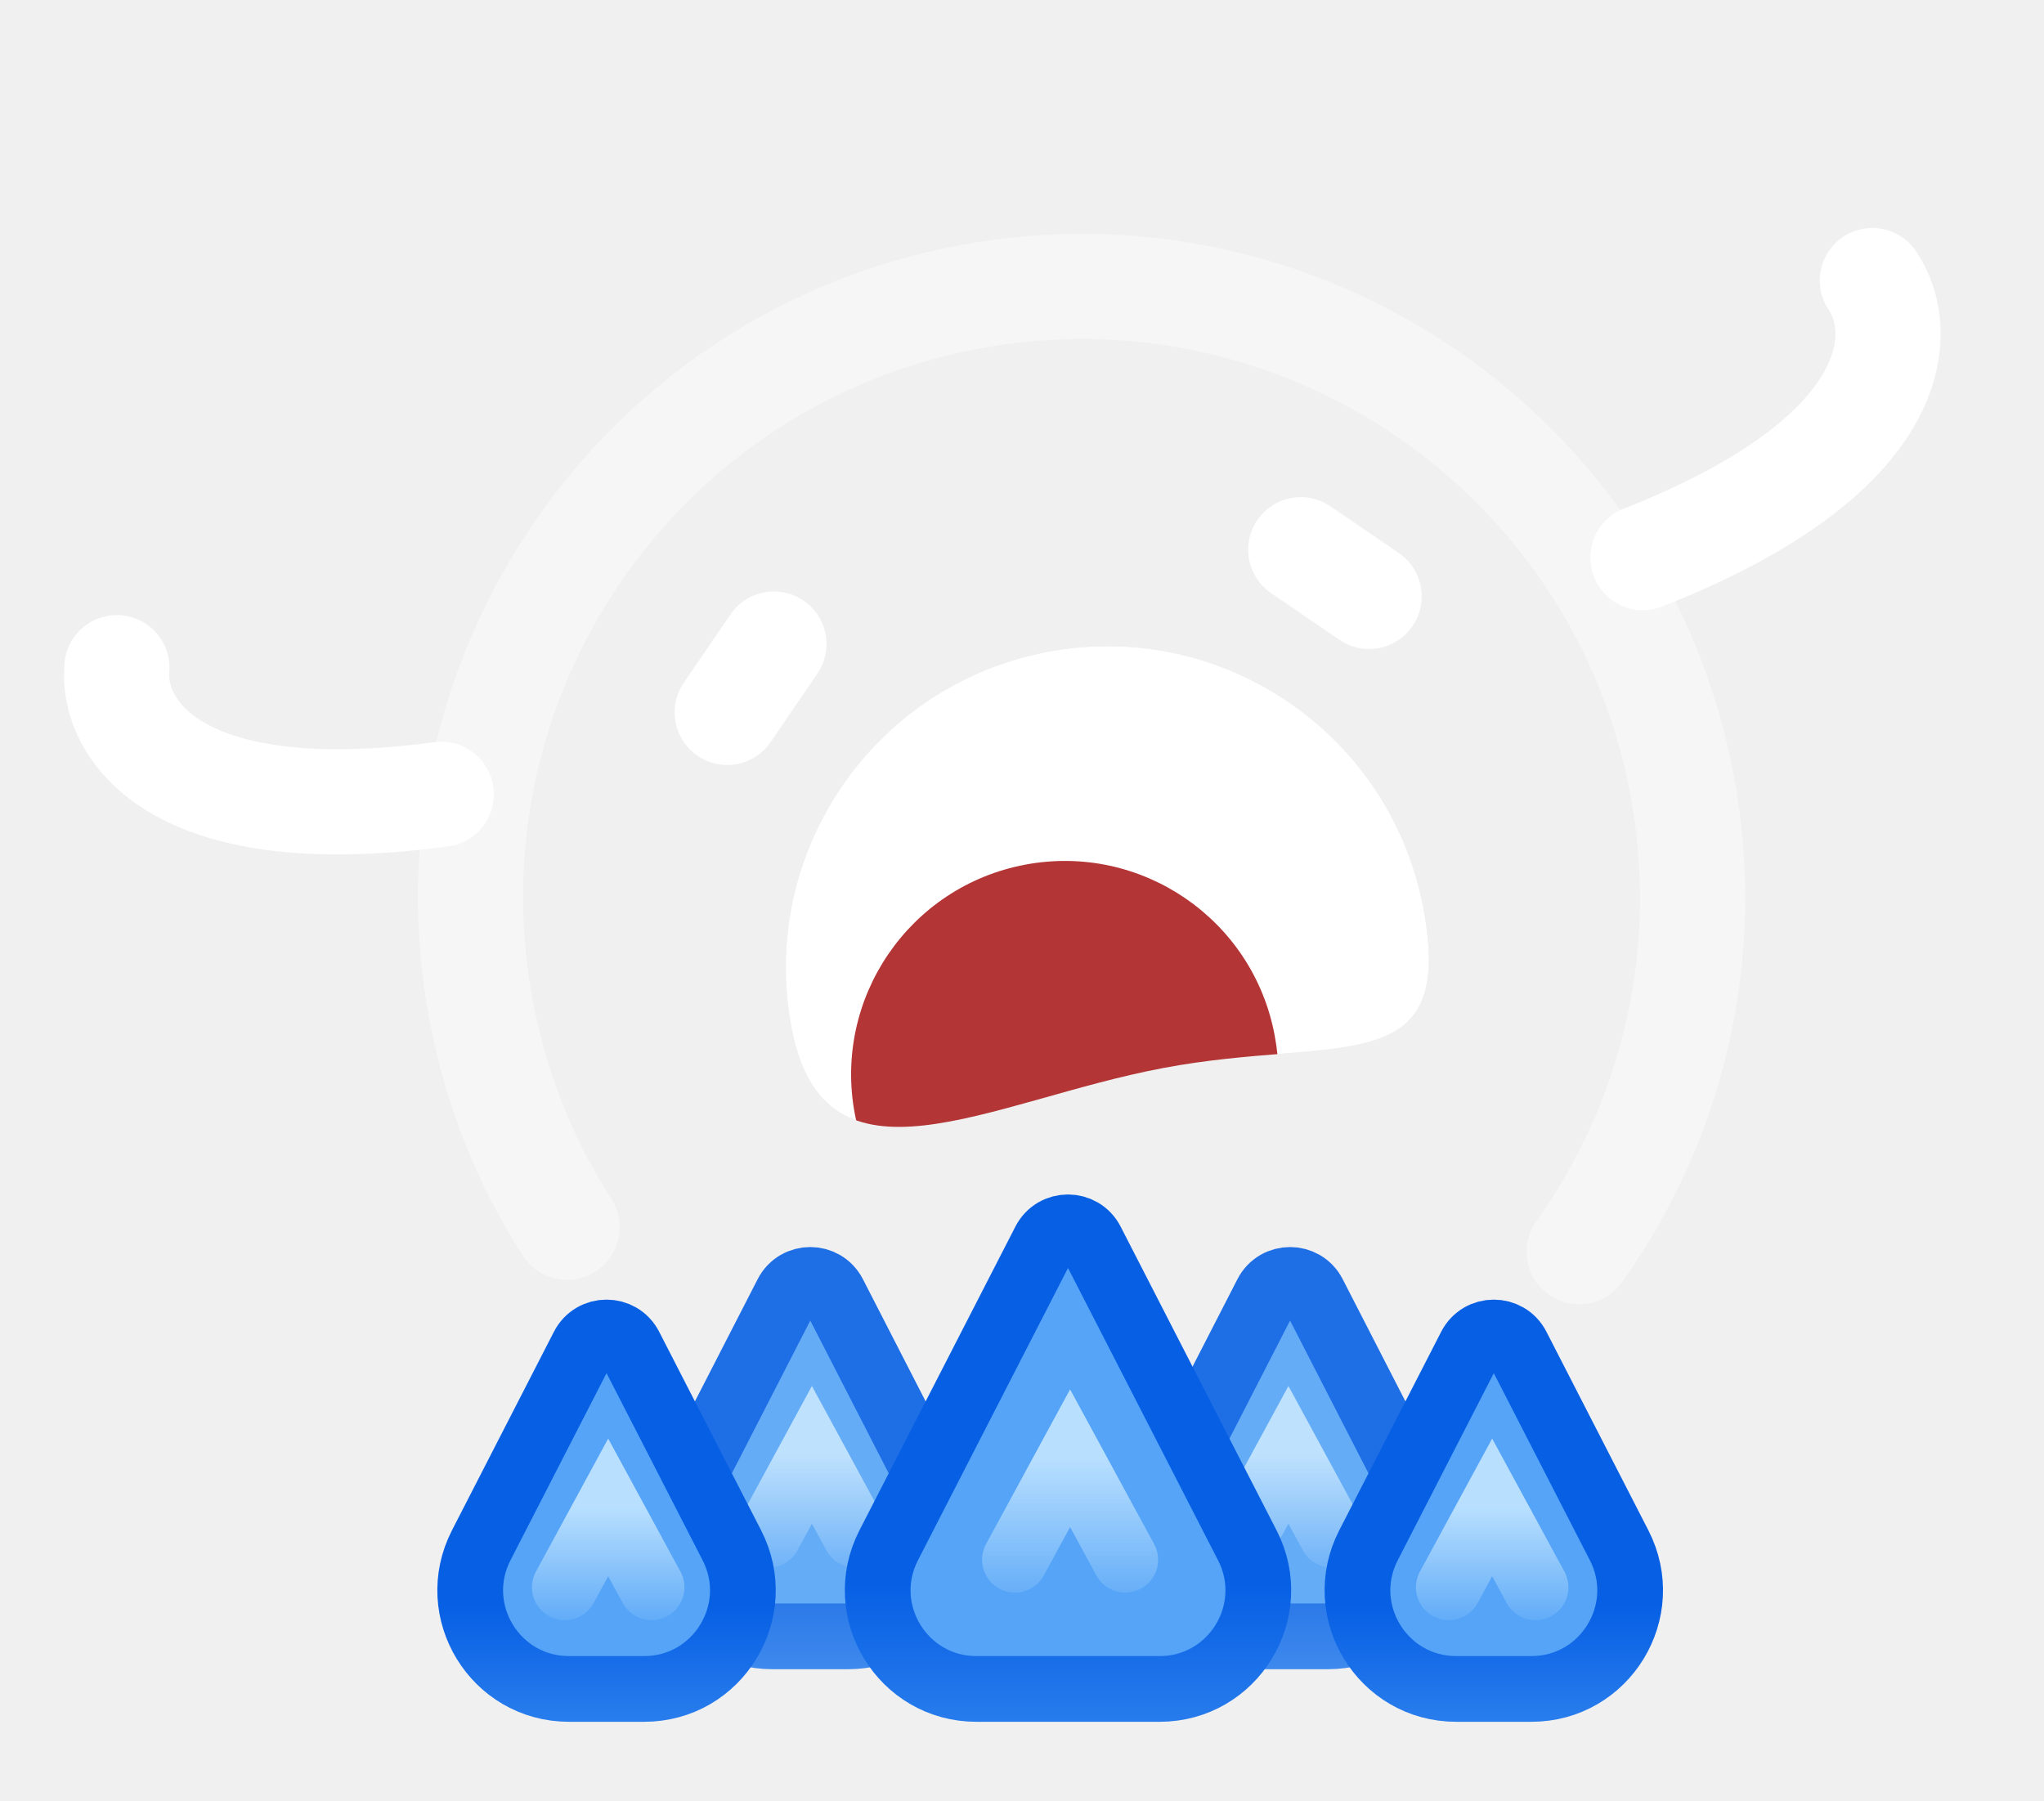
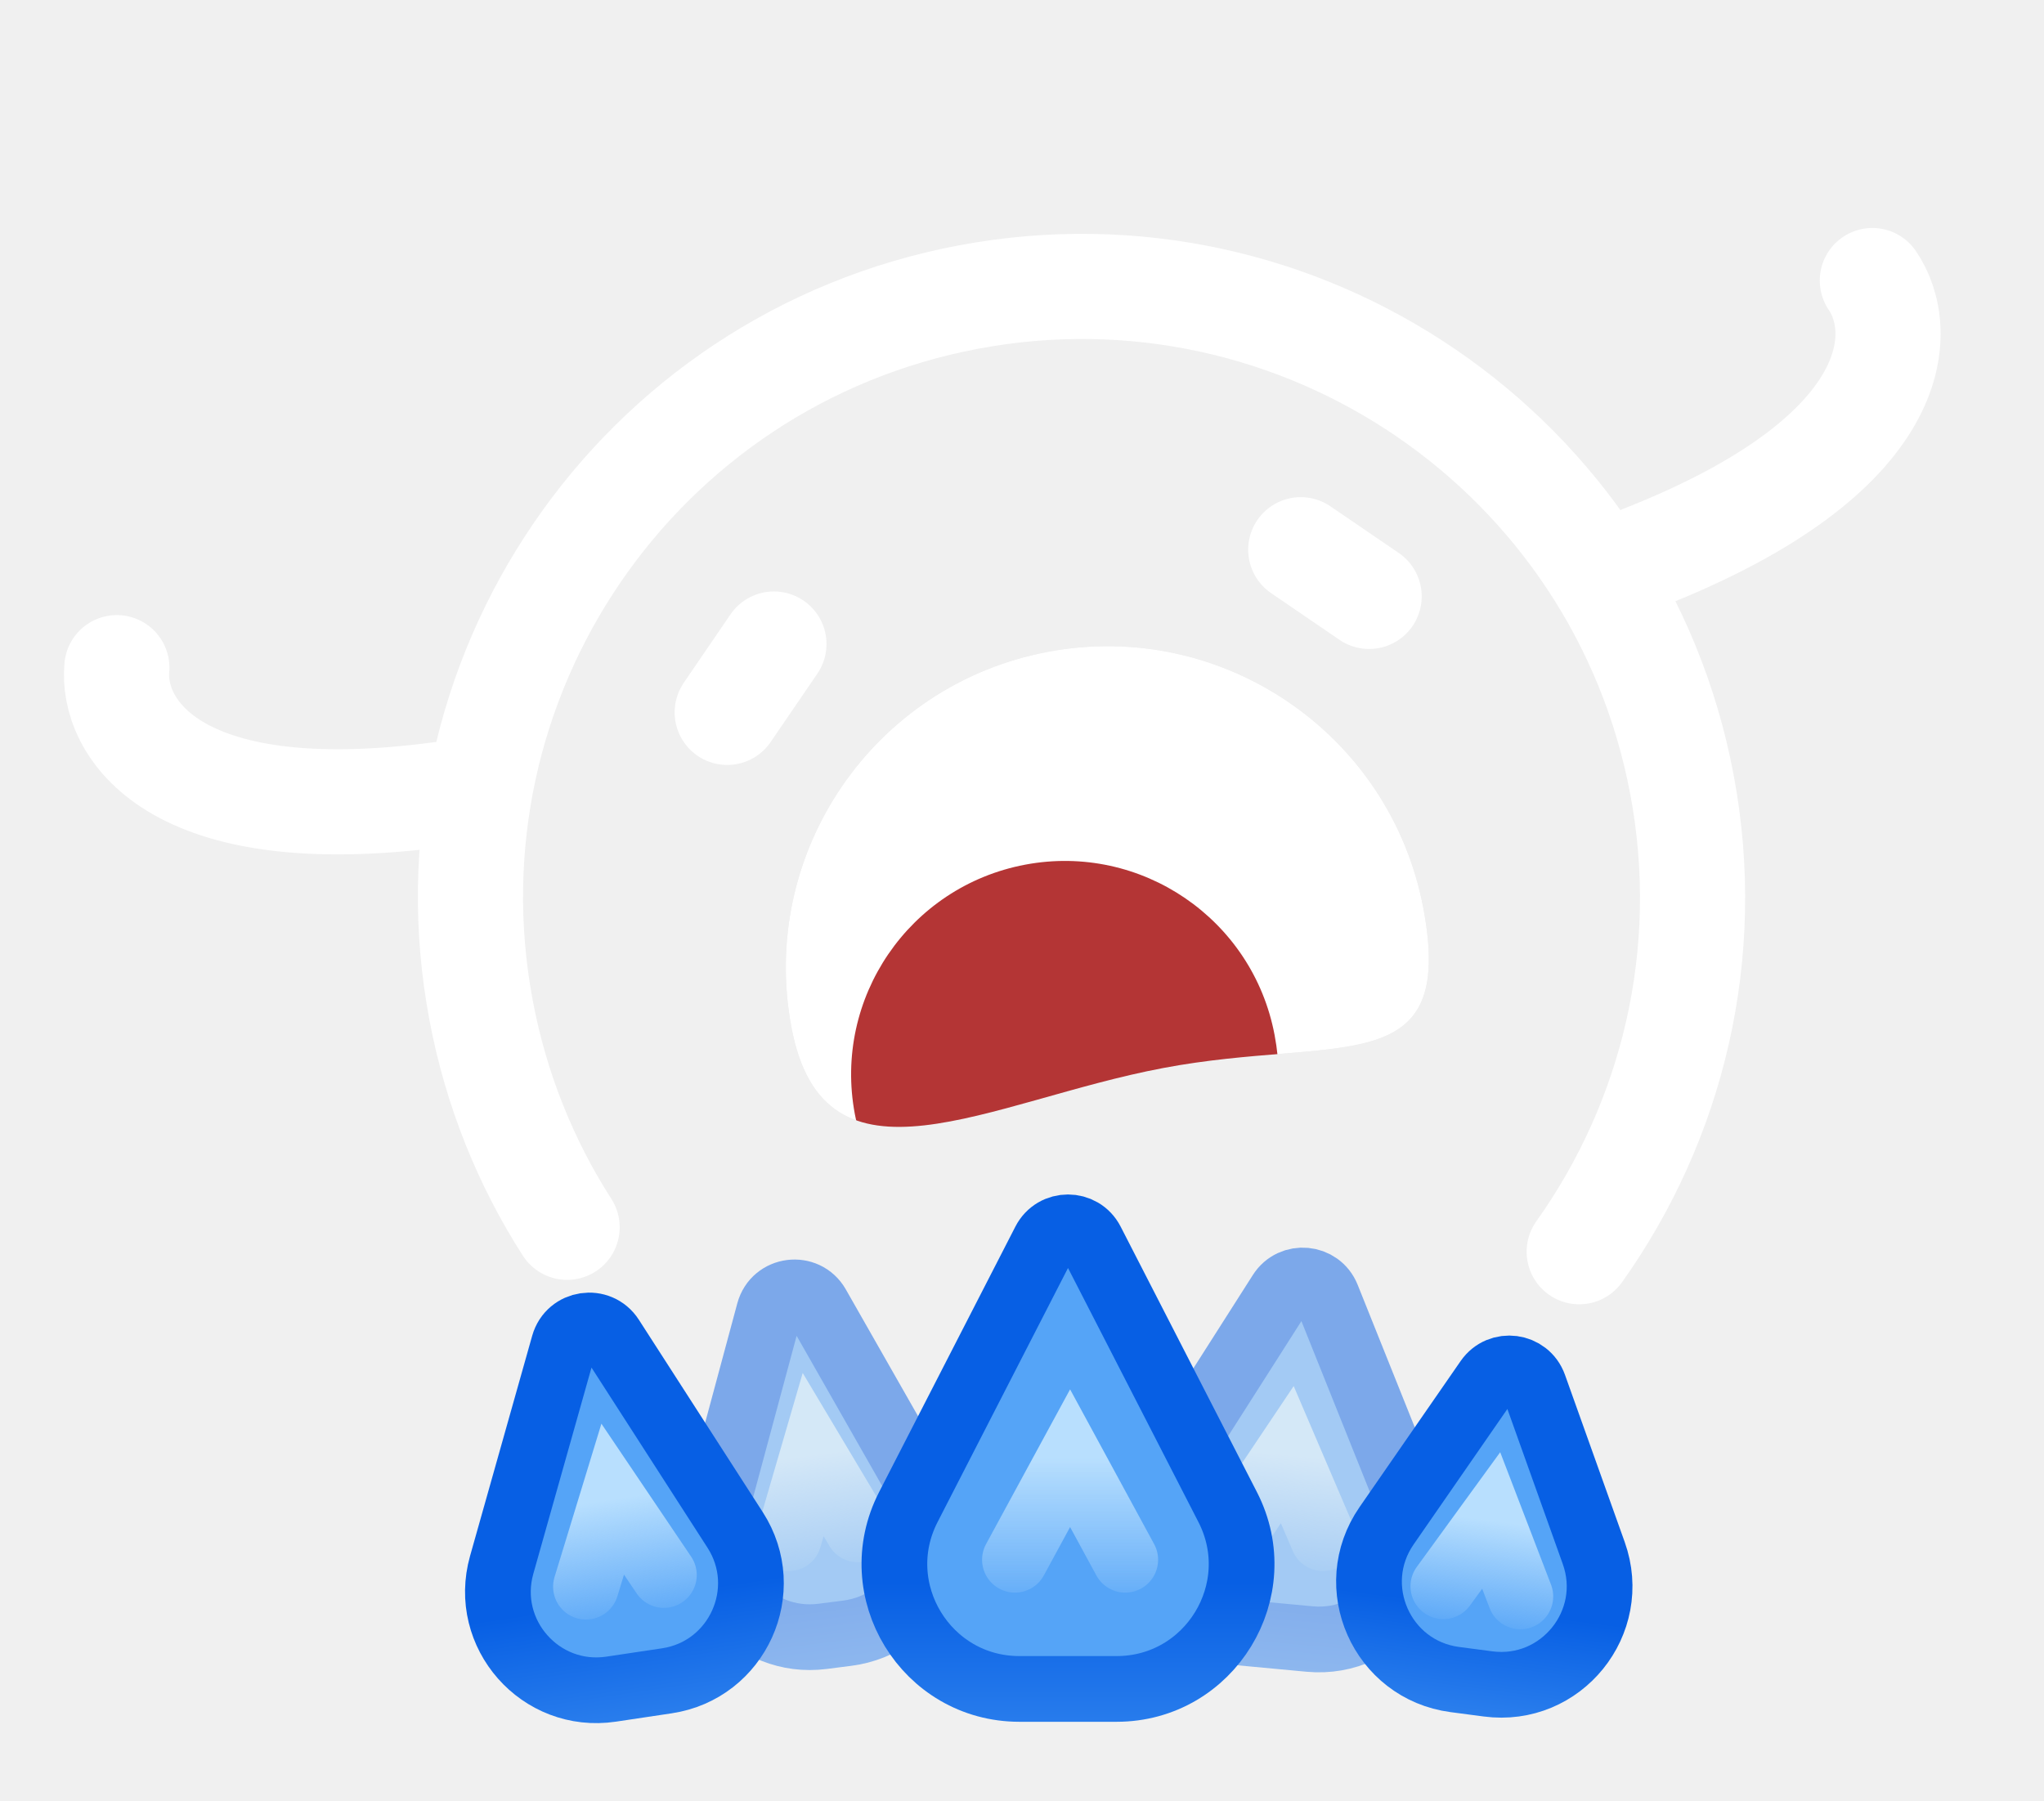
<svg xmlns="http://www.w3.org/2000/svg" width="311" height="274" viewBox="0 0 311 274" fill="none">
-   <g opacity="0.9">
-     <path d="M126.845 196.932L142.357 227.15C147.481 237.132 140.233 249 129.012 249H117.561C106.341 249 99.092 237.132 104.216 227.15L119.728 196.932C121.216 194.034 125.358 194.034 126.845 196.932Z" fill="#55A4F7" stroke="url(#paint0_linear_6_789)" stroke-width="10" stroke-linecap="round" stroke-linejoin="round" />
-     <path d="M130.137 233.537L123.536 221.381L116.935 233.537" stroke="url(#paint1_linear_6_789)" stroke-width="10" stroke-linecap="round" />
+   <g opacity="0.5">
+     <path d="M124.35 198.682L140.037 226.217C145.322 235.494 139.498 247.165 128.909 248.521L125.158 249.001C114.568 250.357 105.992 240.529 108.769 230.221L117.012 199.622C117.942 196.173 122.582 195.578 124.35 198.682Z" fill="#55A4F7" stroke="url(#paint0_linear_6_789)" stroke-width="10" stroke-linecap="round" stroke-linejoin="round" />
+     <path d="M130.518 232.726L123.724 221.341L120.017 234.07" stroke="url(#paint1_linear_6_789)" stroke-width="10" stroke-linecap="round" />
  </g>
-   <g opacity="0.9">
-     <path d="M192.728 196.932L177.216 227.15C172.092 237.132 179.34 249 190.561 249H202.012C213.233 249 220.481 237.132 215.357 227.15L199.845 196.932C198.358 194.034 194.216 194.034 192.728 196.932Z" fill="#55A4F7" stroke="url(#paint2_linear_6_789)" stroke-width="10" stroke-linecap="round" stroke-linejoin="round" />
-     <path d="M189.436 233.537L196.037 221.381L202.638 233.537" stroke="url(#paint3_linear_6_789)" stroke-width="10" stroke-linecap="round" />
+   <g opacity="0.5">
+     <path d="M194.842 196.699L176.588 225.343C170.557 234.805 176.67 247.296 187.842 248.34L199.244 249.405C210.416 250.448 218.736 239.306 214.563 228.89L201.929 197.361C200.717 194.337 196.593 193.952 194.842 196.699Z" fill="#55A4F7" stroke="url(#paint2_linear_6_789)" stroke-width="10" stroke-linecap="round" stroke-linejoin="round" />
+     <path d="M188.16 232.839L195.863 221.35L201.305 234.067" stroke="url(#paint3_linear_6_789)" stroke-width="10" stroke-linecap="round" />
  </g>
-   <path d="M95.845 204.932L111.357 235.15C116.481 245.132 109.233 257 98.012 257H86.561C75.341 257 68.092 245.132 73.216 235.15L88.728 204.932C90.216 202.034 94.358 202.034 95.845 204.932Z" fill="#55A4F7" stroke="url(#paint4_linear_6_789)" stroke-width="10" stroke-linecap="round" stroke-linejoin="round" />
-   <path d="M99.138 241.537L92.536 229.381L85.935 241.537" stroke="url(#paint5_linear_6_789)" stroke-width="10" stroke-linecap="round" />
-   <path d="M223.728 204.932L208.216 235.15C203.092 245.132 210.34 257 221.561 257H233.012C244.233 257 251.481 245.132 246.357 235.15L230.845 204.932C229.358 202.034 225.216 202.034 223.728 204.932Z" fill="#55A4F7" stroke="url(#paint6_linear_6_789)" stroke-width="10" stroke-linecap="round" stroke-linejoin="round" />
-   <path d="M220.436 241.537L227.037 229.381L233.638 241.537" stroke="url(#paint7_linear_6_789)" stroke-width="10" stroke-linecap="round" />
-   <path d="M86.288 186.753C80.018 176.984 75.486 165.87 73.205 153.761C63.703 103.309 96.899 54.707 147.351 45.205C197.803 35.703 246.405 68.899 255.907 119.351C260.779 145.217 254.427 170.597 240.281 190.471" stroke="white" stroke-opacity="0.4" stroke-width="16" stroke-linecap="round" />
+   <path d="M93.001 203.53L111.854 232.809C117.75 241.964 112.232 254.153 101.463 255.765L92.99 257.033C82.22 258.645 73.376 248.605 76.333 238.125L85.788 204.61C86.724 201.294 91.135 200.633 93.001 203.53Z" fill="#55A4F7" stroke="url(#paint4_linear_6_789)" stroke-width="10" stroke-linecap="round" stroke-linejoin="round" />
+   <path d="M101.012 239.667L93.224 228.125L89.156 241.441" stroke="url(#paint5_linear_6_789)" stroke-width="10" stroke-linecap="round" />
+   <path d="M226.35 209.953L210.978 232.163C204.592 241.389 210.226 254.103 221.35 255.571L226.405 256.237C237.529 257.705 246.267 246.887 242.492 236.32L233.406 210.884C232.31 207.816 228.203 207.275 226.35 209.953Z" fill="#55A4F7" stroke="url(#paint6_linear_6_789)" stroke-width="10" stroke-linecap="round" stroke-linejoin="round" />
+   <path d="M219.608 241.379L226.889 231.365L231.324 242.925" stroke="url(#paint7_linear_6_789)" stroke-width="10" stroke-linecap="round" />
+   <path d="M86.288 186.753C80.018 176.984 75.486 165.87 73.205 153.761C63.703 103.309 96.899 54.707 147.351 45.205C197.803 35.703 246.405 68.899 255.907 119.351C260.779 145.217 254.427 170.597 240.281 190.471" stroke="white" stroke-width="16" stroke-linecap="round" />
  <mask id="mask0_6_789" style="mask-type:alpha" maskUnits="userSpaceOnUse" x="119" y="98" width="99" height="74">
    <path d="M216.566 138.207C221.567 164.758 203.561 157.511 177.01 162.512C150.459 167.512 125.417 182.866 120.417 156.315C115.416 129.764 132.886 104.187 159.437 99.186C185.988 94.186 211.565 111.656 216.566 138.207Z" fill="black" />
  </mask>
  <g mask="url(#mask0_6_789)">
    <path d="M216.566 138.207C221.567 164.758 203.561 157.511 177.01 162.512C150.459 167.512 125.417 182.866 120.417 156.315C115.416 129.764 132.886 104.187 159.437 99.186C185.988 94.186 211.565 111.656 216.566 138.207Z" fill="white" />
    <path d="M193.932 157.492C197.254 175.128 185.294 170.315 167.658 173.636C150.022 176.958 133.388 187.157 130.066 169.52C126.745 151.884 138.349 134.895 155.985 131.573C173.621 128.252 190.611 139.856 193.932 157.492Z" fill="#B43535" />
  </g>
  <path d="M208.316 90.753L197.914 83.649" stroke="white" stroke-width="16" stroke-linecap="round" />
  <path d="M110.649 108.401L117.753 98" stroke="white" stroke-width="16" stroke-linecap="round" />
-   <path d="M166.059 188.932L189.784 235.15C194.908 245.132 187.659 257 176.439 257H148.561C137.341 257 130.092 245.132 135.216 235.15L158.941 188.932C160.429 186.034 164.571 186.034 166.059 188.932Z" fill="#55A4F7" stroke="url(#paint8_linear_6_789)" stroke-width="10" stroke-linecap="round" stroke-linejoin="round" />
+   <path d="M166.059 188.932L186.793 229.323C193.283 241.967 184.102 257 169.89 257H155.11C140.898 257 131.717 241.967 138.207 229.323L158.941 188.932C160.429 186.034 164.571 186.034 166.059 188.932Z" fill="#55A4F7" stroke="url(#paint8_linear_6_789)" stroke-width="10" stroke-linecap="round" stroke-linejoin="round" />
  <path d="M171.209 237.344L162.817 221.891L154.426 237.344" stroke="url(#paint9_linear_6_789)" stroke-width="10" stroke-linecap="round" />
  <path d="M67.133 120.866C25.689 126.438 16.962 110.341 17.779 101.596" stroke="white" stroke-width="16" stroke-linecap="round" />
  <path d="M249.978 84.847C290.232 69.012 290.02 50.144 284.883 42.69" stroke="white" stroke-width="16" stroke-linecap="round" />
  <defs>
-     <linearGradient id="paint0_linear_6_789" x1="121.959" y1="192.528" x2="121.959" y2="276.596" gradientUnits="userSpaceOnUse">
+     <linearGradient id="paint0_linear_6_789" x1="118.805" y1="192.881" x2="129.482" y2="276.269" gradientUnits="userSpaceOnUse">
      <stop offset="0.52" stop-color="#075FE4" />
      <stop offset="1" stop-color="#55A4F7" />
    </linearGradient>
-     <linearGradient id="paint1_linear_6_789" x1="123.536" y1="221.381" x2="123.536" y2="241.133" gradientUnits="userSpaceOnUse">
+     <linearGradient id="paint1_linear_6_789" x1="123.724" y1="221.341" x2="126.233" y2="240.933" gradientUnits="userSpaceOnUse">
      <stop stop-color="#B8DFFE" />
      <stop offset="1" stop-color="#B8DFFE" stop-opacity="0" />
    </linearGradient>
-     <linearGradient id="paint2_linear_6_789" x1="197.614" y1="192.528" x2="197.614" y2="276.596" gradientUnits="userSpaceOnUse">
+     <linearGradient id="paint2_linear_6_789" x1="200.117" y1="192.768" x2="192.298" y2="276.472" gradientUnits="userSpaceOnUse">
      <stop offset="0.52" stop-color="#075FE4" />
      <stop offset="1" stop-color="#55A4F7" />
    </linearGradient>
-     <linearGradient id="paint3_linear_6_789" x1="196.037" y1="221.381" x2="196.037" y2="241.133" gradientUnits="userSpaceOnUse">
+     <linearGradient id="paint3_linear_6_789" x1="195.863" y1="221.35" x2="194.026" y2="241.016" gradientUnits="userSpaceOnUse">
      <stop stop-color="#B8DFFE" />
      <stop offset="1" stop-color="#B8DFFE" stop-opacity="0" />
    </linearGradient>
-     <linearGradient id="paint4_linear_6_789" x1="90.959" y1="200.528" x2="90.959" y2="284.596" gradientUnits="userSpaceOnUse">
+     <linearGradient id="paint4_linear_6_789" x1="87.392" y1="198.833" x2="100.258" y2="284.794" gradientUnits="userSpaceOnUse">
      <stop offset="0.52" stop-color="#075FE4" />
      <stop offset="1" stop-color="#55A4F7" />
    </linearGradient>
-     <linearGradient id="paint5_linear_6_789" x1="92.536" y1="229.381" x2="92.536" y2="249.133" gradientUnits="userSpaceOnUse">
+     <linearGradient id="paint5_linear_6_789" x1="93.224" y1="228.125" x2="96.247" y2="248.321" gradientUnits="userSpaceOnUse">
      <stop stop-color="#B8DFFE" />
      <stop offset="1" stop-color="#B8DFFE" stop-opacity="0" />
    </linearGradient>
-     <linearGradient id="paint6_linear_6_789" x1="228.614" y1="200.528" x2="228.614" y2="284.596" gradientUnits="userSpaceOnUse">
+     <linearGradient id="paint6_linear_6_789" x1="231.666" y1="205.944" x2="221.824" y2="280.549" gradientUnits="userSpaceOnUse">
      <stop offset="0.52" stop-color="#075FE4" />
      <stop offset="1" stop-color="#55A4F7" />
    </linearGradient>
-     <linearGradient id="paint7_linear_6_789" x1="227.037" y1="229.381" x2="227.037" y2="249.133" gradientUnits="userSpaceOnUse">
+     <linearGradient id="paint7_linear_6_789" x1="226.889" y1="231.365" x2="224.577" y2="248.893" gradientUnits="userSpaceOnUse">
      <stop stop-color="#B8DFFE" />
      <stop offset="1" stop-color="#B8DFFE" stop-opacity="0" />
    </linearGradient>
    <linearGradient id="paint8_linear_6_789" x1="160.813" y1="185.213" x2="160.813" y2="292.08" gradientUnits="userSpaceOnUse">
      <stop offset="0.52" stop-color="#075FE4" />
      <stop offset="1" stop-color="#55A4F7" />
    </linearGradient>
    <linearGradient id="paint9_linear_6_789" x1="162.817" y1="221.891" x2="162.817" y2="247" gradientUnits="userSpaceOnUse">
      <stop stop-color="#B8DFFE" />
      <stop offset="1" stop-color="#B8DFFE" stop-opacity="0" />
    </linearGradient>
  </defs>
</svg>
